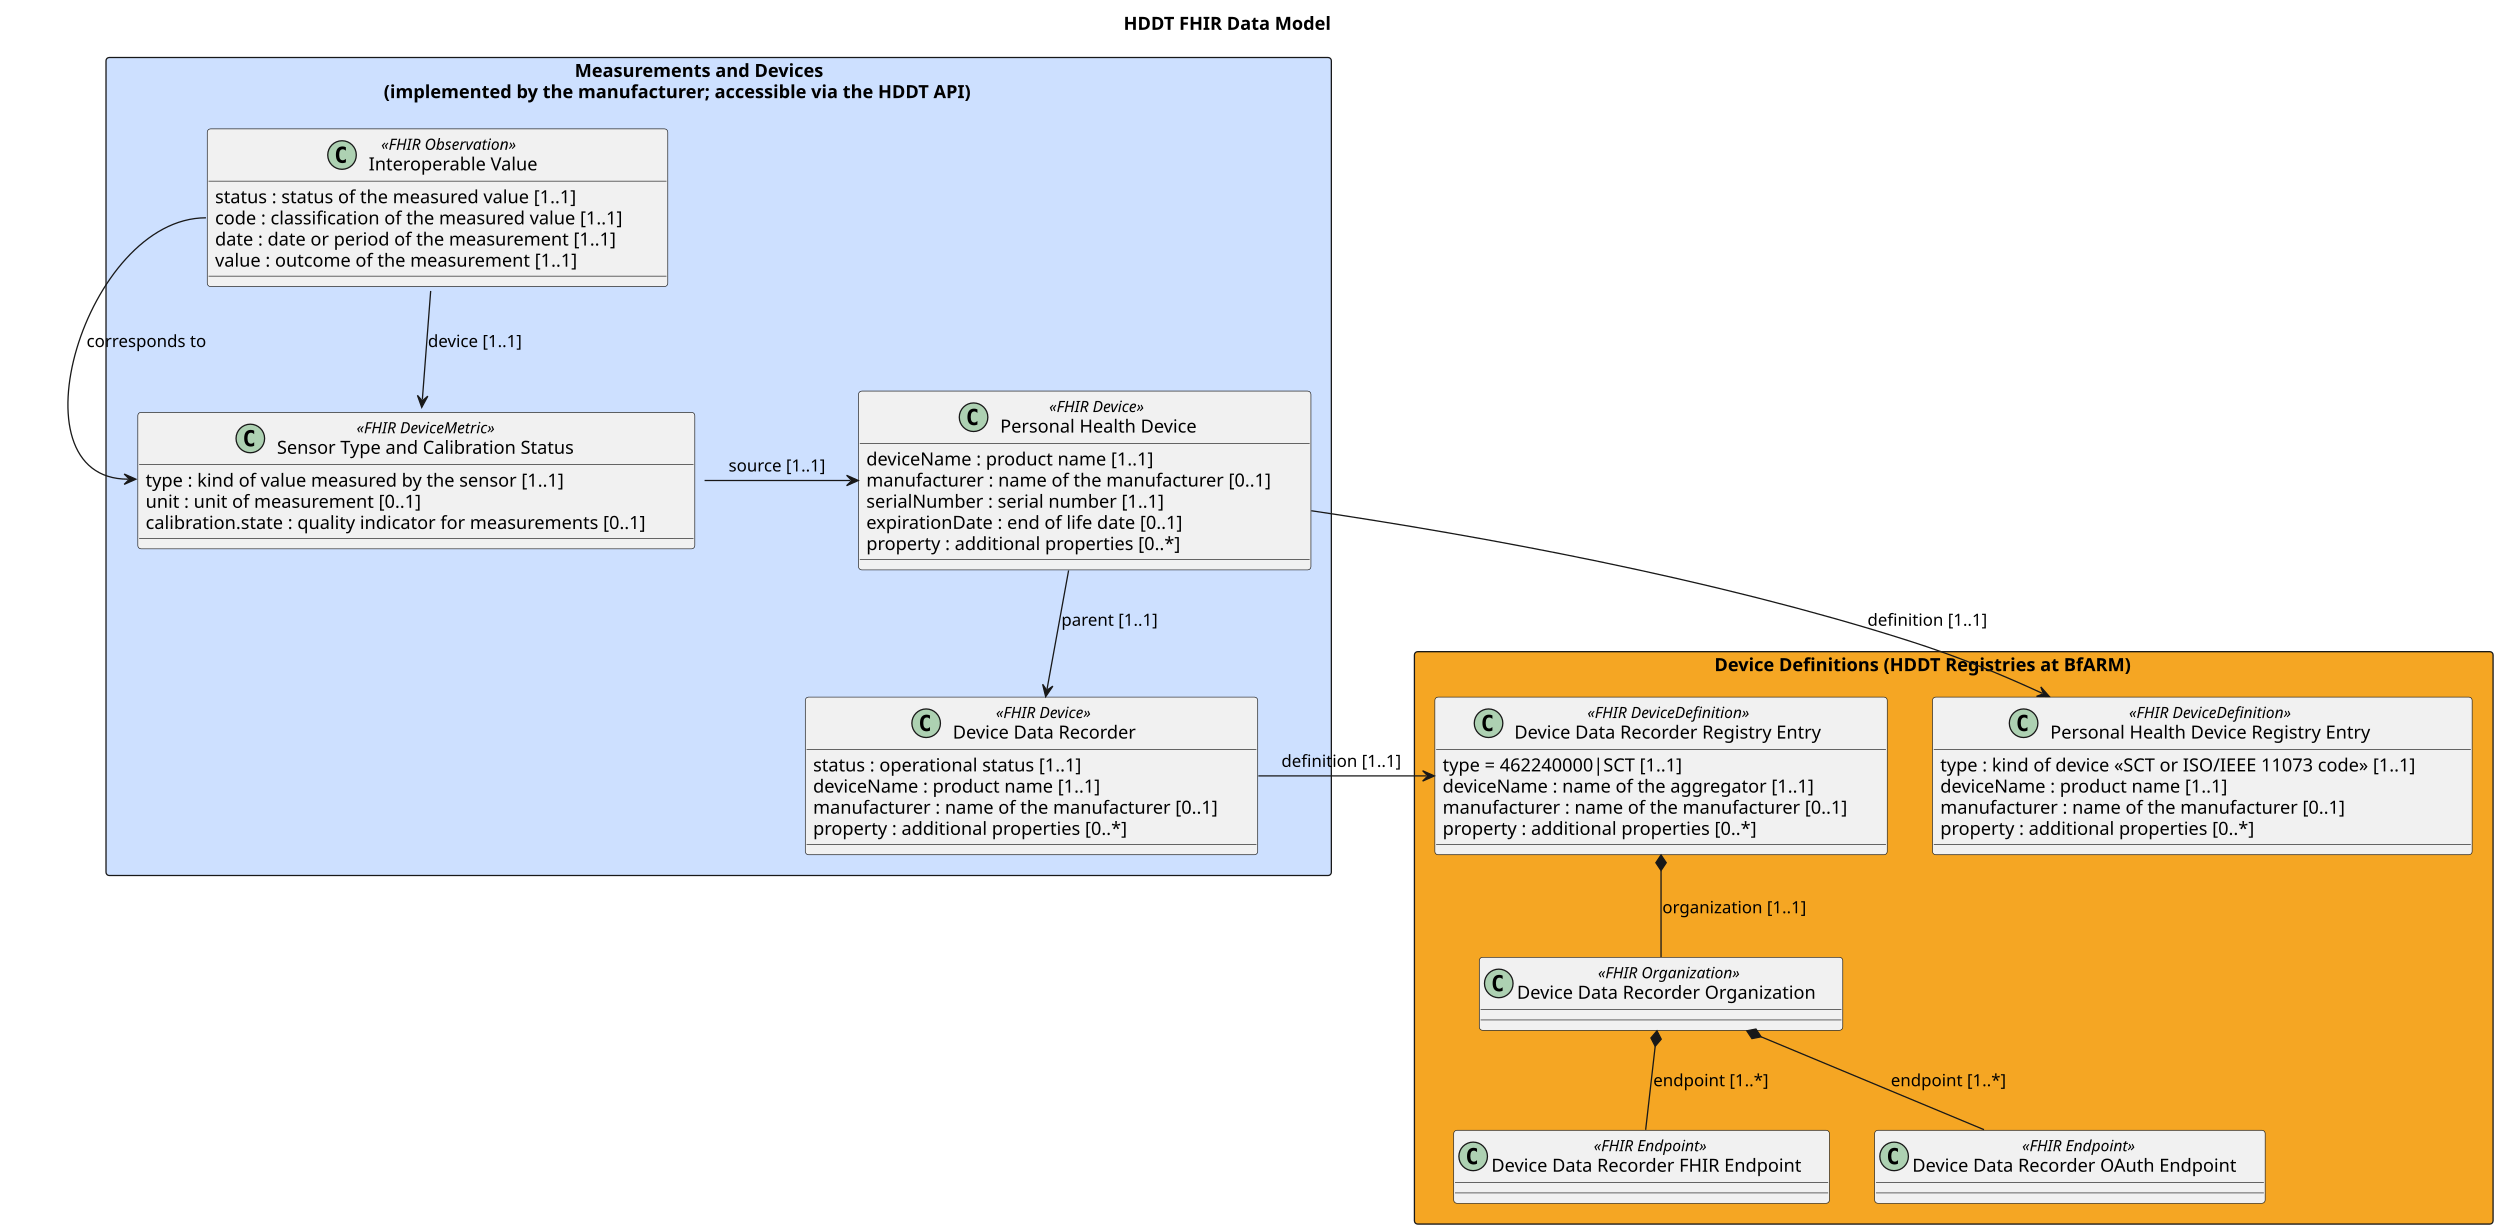
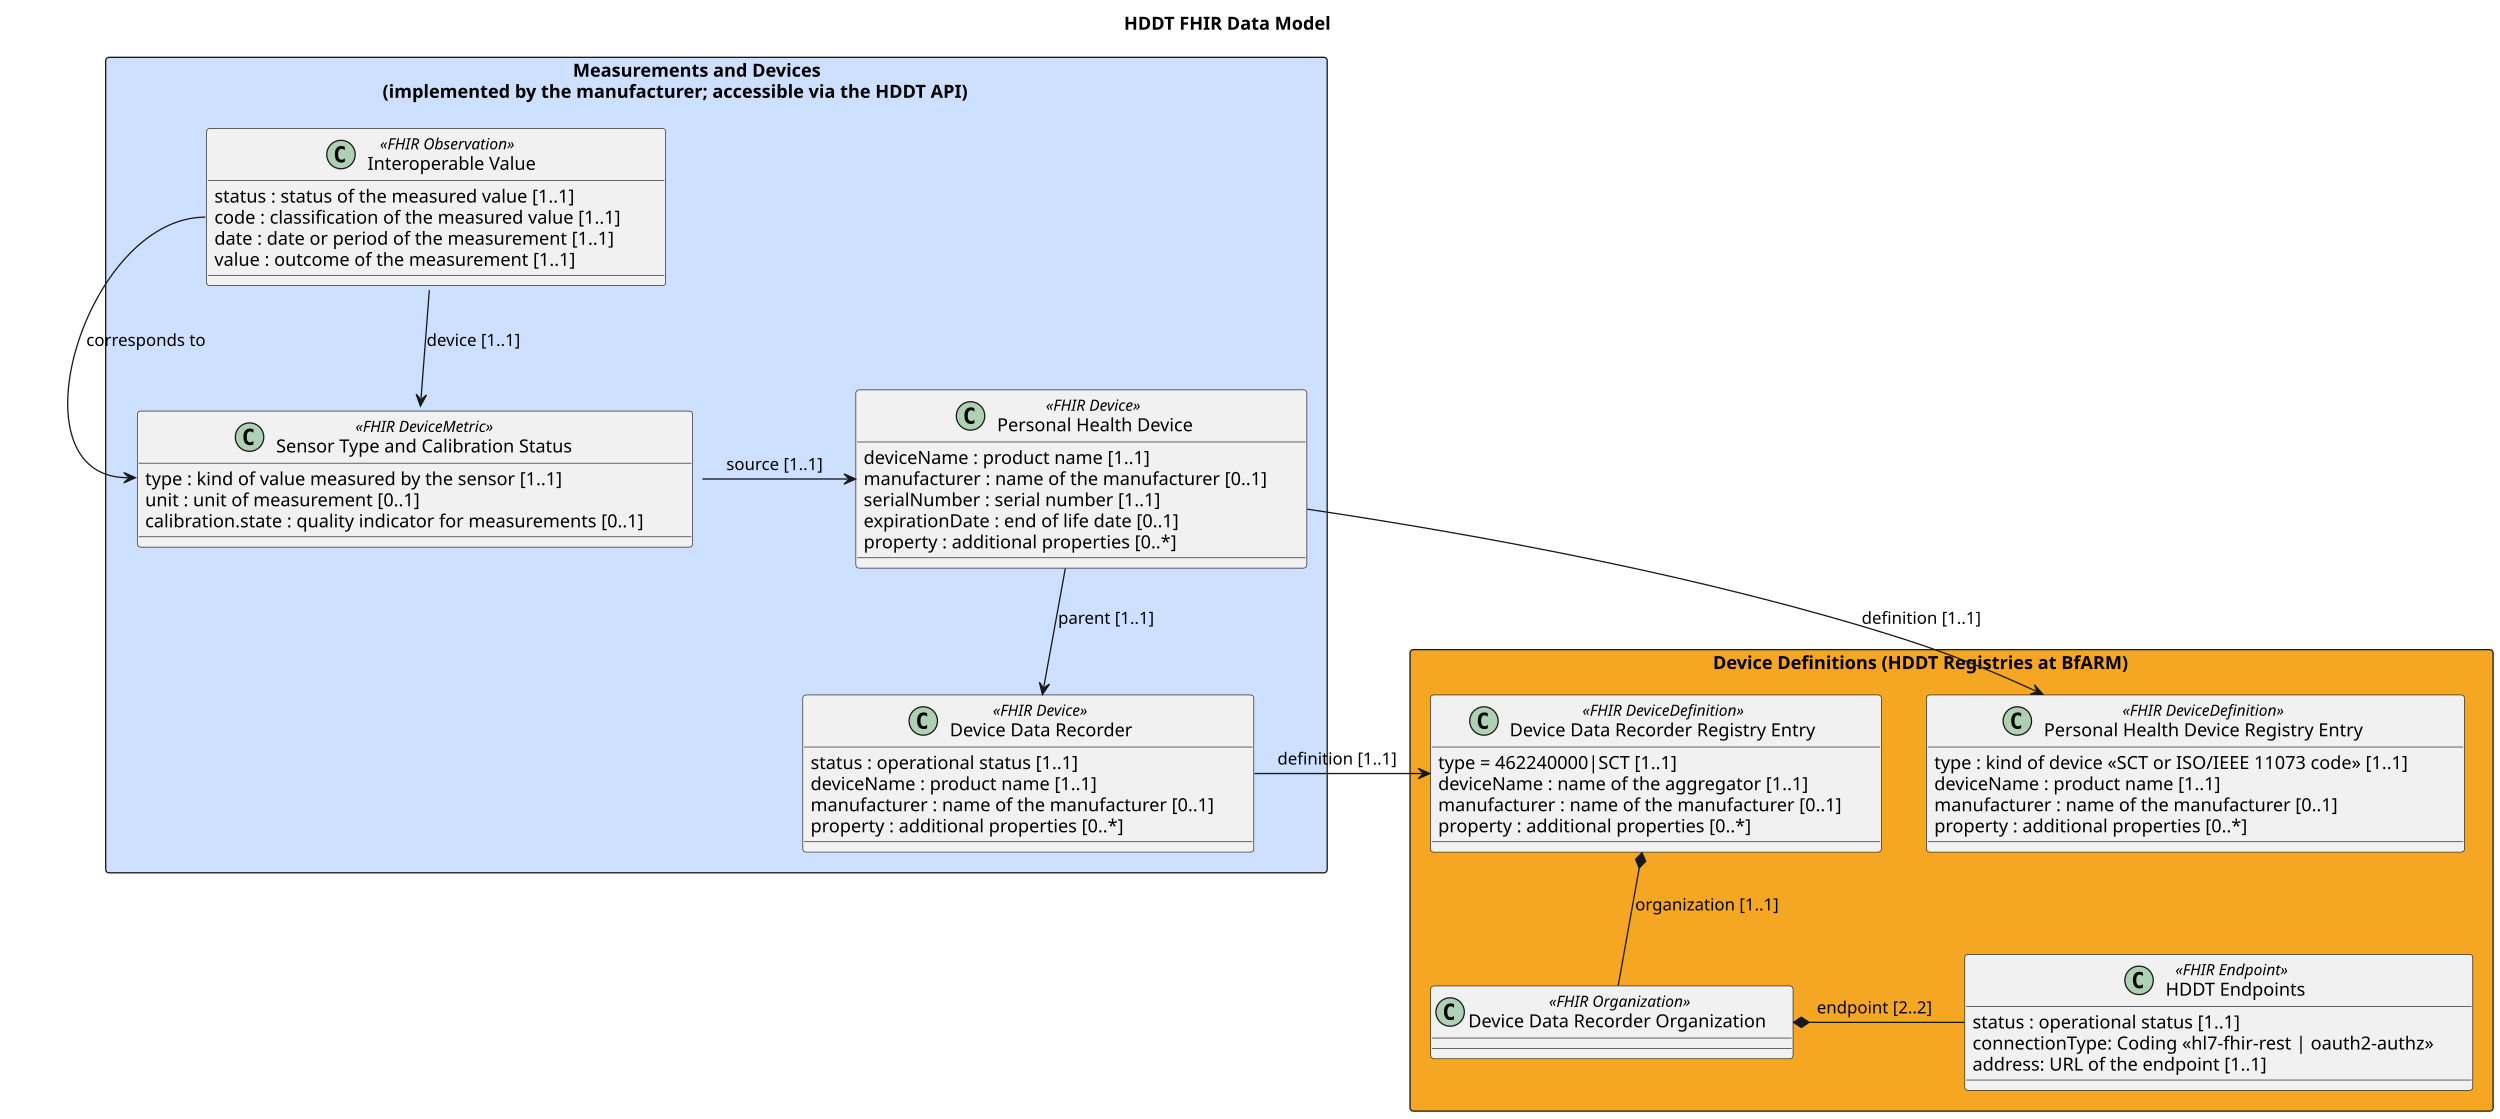
- <svg xmlns="http://www.w3.org/2000/svg" contentStyleType="text/css" data-diagram-type="CLASS" height="949px" preserveAspectRatio="none" style="width:1926px;height:949px;background:#FFFFFF;" version="1.1" viewBox="0 0 1926 949" width="1926px" zoomAndPan="magnify">
+ <svg xmlns="http://www.w3.org/2000/svg" contentStyleType="text/css" data-diagram-type="CLASS" height="864px" preserveAspectRatio="none" style="width:1932px;height:864px;background:#FFFFFF;" version="1.1" viewBox="0 0 1932 864" width="1932px" zoomAndPan="magnify">
  <defs />
  <g>
    <g class="title" data-source-line="5">
-       <text fill="#000000" font-family="sans-serif" font-size="14" font-weight="bold" lengthAdjust="spacing" textLength="181.474" x="865.598" y="22.995">HDDT FHIR Data Model</text>
+       <text fill="#000000" font-family="sans-serif" font-size="14" font-weight="bold" lengthAdjust="spacing" textLength="181.474" x="868.598" y="22.995">HDDT FHIR Data Model</text>
    </g>
    <g class="cluster" data-entity="HDDT_Measurements_and_Devices" data-source-line="8" data-uid="ent0002" id="cluster_HDDT_Measurements_and_Devices">
      <rect fill="#CDE0FF" height="630.2" rx="2.5" ry="2.5" style="stroke:#181818;stroke-width:1;" width="944" x="81.67" y="44.297" />
      <text fill="#000000" font-family="sans-serif" font-size="14" font-weight="bold" lengthAdjust="spacing" textLength="217" x="442.733" y="59.292">Measurements and Devices</text>
      <text fill="#000000" font-family="sans-serif" font-size="14" font-weight="bold" lengthAdjust="spacing" textLength="516.079" x="295.63" y="75.589">(implemented by the manufacturer; accessible via the HDDT API)</text>
    </g>
    <g class="cluster" data-entity="HDDT_Registries" data-source-line="45" data-uid="ent0011" id="cluster_HDDT_Registries">
-       <rect fill="#F5A623" height="440.98" rx="2.5" ry="2.5" style="stroke:#181818;stroke-width:1;" width="831" x="1089.67" y="502.047" />
-       <text fill="#000000" font-family="sans-serif" font-size="14" font-weight="bold" lengthAdjust="spacing" textLength="368.792" x="1320.774" y="517.042">Device Definitions (HDDT Registries at BfARM)</text>
+       <rect fill="#F5A623" height="356.61" rx="2.5" ry="2.5" style="stroke:#181818;stroke-width:1;" width="837" x="1089.67" y="502.047" />
+       <text fill="#000000" font-family="sans-serif" font-size="14" font-weight="bold" lengthAdjust="spacing" textLength="368.792" x="1323.774" y="517.042">Device Definitions (HDDT Registries at BfARM)</text>
    </g>
    <g class="entity" data-entity="IV" data-source-line="10" data-uid="ent0003" id="entity_IV">
      <rect fill="#F1F1F1" height="121.453" rx="2.5" ry="2.5" style="stroke:#181818;stroke-width:0.5;" width="354.788" x="159.67" y="99.297" />
      <ellipse cx="263.498" cy="119.43" fill="#ADD1B2" rx="11" ry="11" style="stroke:#181818;stroke-width:1;" />
      <path d="M266.466,125.07 Q265.888,125.367 265.248,125.508 Q264.607,125.664 263.904,125.664 Q261.404,125.664 260.076,124.023 Q258.763,122.367 258.763,119.242 Q258.763,116.117 260.076,114.461 Q261.404,112.805 263.904,112.805 Q264.607,112.805 265.248,112.961 Q265.904,113.117 266.466,113.414 L266.466,116.133 Q265.841,115.555 265.248,115.289 Q264.654,115.008 264.029,115.008 Q262.685,115.008 261.998,116.086 Q261.31,117.148 261.31,119.242 Q261.31,121.336 261.998,122.414 Q262.685,123.477 264.029,123.477 Q264.654,123.477 265.248,123.211 Q265.841,122.93 266.466,122.352 L266.466,125.07 Z " fill="#000000" />
      <text fill="#000000" font-family="sans-serif" font-size="12" font-style="italic" lengthAdjust="spacing" textLength="119.373" x="293.627" y="115.436">«FHIR Observation»</text>
      <text fill="#000000" font-family="sans-serif" font-size="14" lengthAdjust="spacing" textLength="138.633" x="283.998" y="131.261">Interoperable Value</text>
      <line style="stroke:#181818;stroke-width:0.5;" x1="160.67" x2="513.458" y1="139.562" y2="139.562" />
      <text fill="#000000" font-family="sans-serif" font-size="14" lengthAdjust="spacing" textLength="304.507" x="165.67" y="156.558">status : status of the measured value [1..1]</text>
      <text fill="#000000" font-family="sans-serif" font-size="14" lengthAdjust="spacing" textLength="342.788" x="165.67" y="172.855">code : classification of the measured value [1..1]</text>
      <text fill="#000000" font-family="sans-serif" font-size="14" lengthAdjust="spacing" textLength="334.462" x="165.67" y="189.151">date : date or period of the measurement [1..1]</text>
      <text fill="#000000" font-family="sans-serif" font-size="14" lengthAdjust="spacing" textLength="303.188" x="165.67" y="205.448">value : outcome of the measurement [1..1]</text>
      <line style="stroke:#181818;stroke-width:0.5;" x1="160.67" x2="513.458" y1="212.75" y2="212.75" />
    </g>
    <g class="entity" data-entity="Metric" data-source-line="17" data-uid="ent0004" id="entity_Metric">
-       <rect fill="#F1F1F1" height="105.156" rx="2.5" ry="2.5" style="stroke:#181818;stroke-width:0.5;" width="429.108" x="106.17" y="317.667" />
-       <ellipse cx="192.85" cy="337.8" fill="#ADD1B2" rx="11" ry="11" style="stroke:#181818;stroke-width:1;" />
-       <path d="M195.818,343.44 Q195.24,343.737 194.6,343.878 Q193.959,344.034 193.256,344.034 Q190.756,344.034 189.428,342.393 Q188.115,340.737 188.115,337.612 Q188.115,334.487 189.428,332.831 Q190.756,331.175 193.256,331.175 Q193.959,331.175 194.6,331.331 Q195.256,331.487 195.818,331.784 L195.818,334.503 Q195.193,333.925 194.6,333.659 Q194.006,333.378 193.381,333.378 Q192.037,333.378 191.35,334.456 Q190.662,335.518 190.662,337.612 Q190.662,339.706 191.35,340.784 Q192.037,341.847 193.381,341.847 Q194.006,341.847 194.6,341.581 Q195.193,341.3 195.818,340.722 L195.818,343.44 Z " fill="#000000" />
-       <text fill="#000000" font-family="sans-serif" font-size="12" font-style="italic" lengthAdjust="spacing" textLength="124.647" x="274.651" y="333.805">«FHIR DeviceMetric»</text>
-       <text fill="#000000" font-family="sans-serif" font-size="14" lengthAdjust="spacing" textLength="247.249" x="213.35" y="349.631">Sensor Type and Calibration Status</text>
-       <line style="stroke:#181818;stroke-width:0.5;" x1="107.17" x2="534.278" y1="357.933" y2="357.933" />
-       <text fill="#000000" font-family="sans-serif" font-size="14" lengthAdjust="spacing" textLength="351.969" x="112.17" y="374.928">type : kind of value measured by the sensor [1..1]</text>
-       <text fill="#000000" font-family="sans-serif" font-size="14" lengthAdjust="spacing" textLength="230.33" x="112.17" y="391.224">unit : unit of measurement [0..1]</text>
-       <text fill="#000000" font-family="sans-serif" font-size="14" lengthAdjust="spacing" textLength="417.108" x="112.17" y="407.521">calibration.state : quality indicator for measurements [0..1]</text>
-       <line style="stroke:#181818;stroke-width:0.5;" x1="107.17" x2="534.278" y1="414.823" y2="414.823" />
+       <rect fill="#F1F1F1" height="105.156" rx="2.5" ry="2.5" style="stroke:#181818;stroke-width:0.5;" width="429.108" x="106.17" y="317.677" />
+       <ellipse cx="192.85" cy="337.81" fill="#ADD1B2" rx="11" ry="11" style="stroke:#181818;stroke-width:1;" />
+       <path d="M195.818,343.45 Q195.24,343.747 194.6,343.888 Q193.959,344.044 193.256,344.044 Q190.756,344.044 189.428,342.403 Q188.115,340.747 188.115,337.622 Q188.115,334.497 189.428,332.841 Q190.756,331.185 193.256,331.185 Q193.959,331.185 194.6,331.341 Q195.256,331.497 195.818,331.794 L195.818,334.513 Q195.193,333.935 194.6,333.669 Q194.006,333.388 193.381,333.388 Q192.037,333.388 191.35,334.466 Q190.662,335.528 190.662,337.622 Q190.662,339.716 191.35,340.794 Q192.037,341.857 193.381,341.857 Q194.006,341.857 194.6,341.591 Q195.193,341.31 195.818,340.732 L195.818,343.45 Z " fill="#000000" />
+       <text fill="#000000" font-family="sans-serif" font-size="12" font-style="italic" lengthAdjust="spacing" textLength="124.647" x="274.651" y="333.815">«FHIR DeviceMetric»</text>
+       <text fill="#000000" font-family="sans-serif" font-size="14" lengthAdjust="spacing" textLength="247.249" x="213.35" y="349.641">Sensor Type and Calibration Status</text>
+       <line style="stroke:#181818;stroke-width:0.5;" x1="107.17" x2="534.278" y1="357.942" y2="357.942" />
+       <text fill="#000000" font-family="sans-serif" font-size="14" lengthAdjust="spacing" textLength="351.969" x="112.17" y="374.938">type : kind of value measured by the sensor [1..1]</text>
+       <text fill="#000000" font-family="sans-serif" font-size="14" lengthAdjust="spacing" textLength="230.33" x="112.17" y="391.235">unit : unit of measurement [0..1]</text>
+       <text fill="#000000" font-family="sans-serif" font-size="14" lengthAdjust="spacing" textLength="417.108" x="112.17" y="407.531">calibration.state : quality indicator for measurements [0..1]</text>
+       <line style="stroke:#181818;stroke-width:0.5;" x1="107.17" x2="534.278" y1="414.833" y2="414.833" />
    </g>
    <g class="entity" data-entity="PHD" data-source-line="25" data-uid="ent0006" id="entity_PHD">
      <rect fill="#F1F1F1" height="137.75" rx="2.5" ry="2.5" style="stroke:#181818;stroke-width:0.5;" width="348.54" x="661.4" y="301.297" />
      <ellipse cx="750.038" cy="321.43" fill="#ADD1B2" rx="11" ry="11" style="stroke:#181818;stroke-width:1;" />
      <path d="M753.007,327.07 Q752.429,327.367 751.788,327.508 Q751.148,327.664 750.444,327.664 Q747.944,327.664 746.616,326.023 Q745.304,324.367 745.304,321.242 Q745.304,318.117 746.616,316.461 Q747.944,314.805 750.444,314.805 Q751.148,314.805 751.788,314.961 Q752.444,315.117 753.007,315.414 L753.007,318.133 Q752.382,317.555 751.788,317.289 Q751.194,317.008 750.569,317.008 Q749.226,317.008 748.538,318.086 Q747.851,319.148 747.851,321.242 Q747.851,323.336 748.538,324.414 Q749.226,325.477 750.569,325.477 Q751.194,325.477 751.788,325.211 Q752.382,324.93 753.007,324.352 L753.007,327.07 Z " fill="#000000" />
      <text fill="#000000" font-family="sans-serif" font-size="12" font-style="italic" lengthAdjust="spacing" textLength="87.34" x="808.25" y="317.435">«FHIR Device»</text>
      <text fill="#000000" font-family="sans-serif" font-size="14" lengthAdjust="spacing" textLength="162.764" x="770.538" y="333.261">Personal Health Device</text>
      <line style="stroke:#181818;stroke-width:0.5;" x1="662.4" x2="1008.94" y1="341.562" y2="341.562" />
      <text fill="#000000" font-family="sans-serif" font-size="14" lengthAdjust="spacing" textLength="241.302" x="667.4" y="358.558">deviceName : product name [1..1]</text>
      <text fill="#000000" font-family="sans-serif" font-size="14" lengthAdjust="spacing" textLength="336.54" x="667.4" y="374.854">manufacturer : name of the manufacturer [0..1]</text>
      <text fill="#000000" font-family="sans-serif" font-size="14" lengthAdjust="spacing" textLength="247.078" x="667.4" y="391.151">serialNumber : serial number [1..1]</text>
      <text fill="#000000" font-family="sans-serif" font-size="14" lengthAdjust="spacing" textLength="266.103" x="667.4" y="407.448">expirationDate : end of life date [0..1]</text>
      <text fill="#000000" font-family="sans-serif" font-size="14" lengthAdjust="spacing" textLength="259.766" x="667.4" y="423.745">property : additional properties [0..*]</text>
      <line style="stroke:#181818;stroke-width:0.5;" x1="662.4" x2="1008.94" y1="431.047" y2="431.047" />
    </g>
    <g class="entity" data-entity="DM" data-source-line="33" data-uid="ent0007" id="entity_DM">
      <rect fill="#F1F1F1" height="121.453" rx="2.5" ry="2.5" style="stroke:#181818;stroke-width:0.5;" width="348.54" x="620.4" y="537.047" />
      <ellipse cx="713.509" cy="557.18" fill="#ADD1B2" rx="11" ry="11" style="stroke:#181818;stroke-width:1;" />
      <path d="M716.478,562.82 Q715.899,563.117 715.259,563.258 Q714.618,563.414 713.915,563.414 Q711.415,563.414 710.087,561.773 Q708.774,560.117 708.774,556.992 Q708.774,553.867 710.087,552.211 Q711.415,550.555 713.915,550.555 Q714.618,550.555 715.259,550.711 Q715.915,550.867 716.478,551.164 L716.478,553.883 Q715.853,553.305 715.259,553.039 Q714.665,552.758 714.04,552.758 Q712.696,552.758 712.009,553.836 Q711.321,554.898 711.321,556.992 Q711.321,559.086 712.009,560.164 Q712.696,561.227 714.04,561.227 Q714.665,561.227 715.259,560.961 Q715.853,560.68 716.478,560.102 L716.478,562.82 Z " fill="#000000" />
      <text fill="#000000" font-family="sans-serif" font-size="12" font-style="italic" lengthAdjust="spacing" textLength="87.34" x="767.25" y="553.186">«FHIR Device»</text>
      <text fill="#000000" font-family="sans-serif" font-size="14" lengthAdjust="spacing" textLength="153.822" x="734.009" y="569.011">Device Data Recorder</text>
      <line style="stroke:#181818;stroke-width:0.5;" x1="621.4" x2="967.94" y1="577.312" y2="577.312" />
      <text fill="#000000" font-family="sans-serif" font-size="14" lengthAdjust="spacing" textLength="225.88" x="626.4" y="594.308">status : operational status [1..1]</text>
      <text fill="#000000" font-family="sans-serif" font-size="14" lengthAdjust="spacing" textLength="241.302" x="626.4" y="610.605">deviceName : product name [1..1]</text>
      <text fill="#000000" font-family="sans-serif" font-size="14" lengthAdjust="spacing" textLength="336.54" x="626.4" y="626.901">manufacturer : name of the manufacturer [0..1]</text>
      <text fill="#000000" font-family="sans-serif" font-size="14" lengthAdjust="spacing" textLength="259.766" x="626.4" y="643.198">property : additional properties [0..*]</text>
      <line style="stroke:#181818;stroke-width:0.5;" x1="621.4" x2="967.94" y1="650.5" y2="650.5" />
    </g>
    <g class="entity" data-entity="PHD_Def" data-source-line="47" data-uid="ent0012" id="entity_PHD_Def">
      <rect fill="#F1F1F1" height="121.453" rx="2.5" ry="2.5" style="stroke:#181818;stroke-width:0.5;" width="415.751" x="1488.79" y="537.047" />
      <ellipse cx="1558.988" cy="557.18" fill="#ADD1B2" rx="11" ry="11" style="stroke:#181818;stroke-width:1;" />
      <path d="M1561.957,562.82 Q1561.379,563.117 1560.738,563.258 Q1560.098,563.414 1559.395,563.414 Q1556.895,563.414 1555.566,561.773 Q1554.254,560.117 1554.254,556.992 Q1554.254,553.867 1555.566,552.211 Q1556.895,550.555 1559.395,550.555 Q1560.098,550.555 1560.738,550.711 Q1561.395,550.867 1561.957,551.164 L1561.957,553.883 Q1561.332,553.305 1560.738,553.039 Q1560.145,552.758 1559.52,552.758 Q1558.176,552.758 1557.488,553.836 Q1556.801,554.898 1556.801,556.992 Q1556.801,559.086 1557.488,560.164 Q1558.176,561.227 1559.52,561.227 Q1560.145,561.227 1560.738,560.961 Q1561.332,560.68 1561.957,560.102 L1561.957,562.82 Z " fill="#000000" />
      <text fill="#000000" font-family="sans-serif" font-size="12" font-style="italic" lengthAdjust="spacing" textLength="145.447" x="1640.192" y="553.186">«FHIR DeviceDefinition»</text>
      <text fill="#000000" font-family="sans-serif" font-size="14" lengthAdjust="spacing" textLength="266.854" x="1579.488" y="569.011">Personal Health Device Registry Entry</text>
      <line style="stroke:#181818;stroke-width:0.5;" x1="1489.79" x2="1903.541" y1="577.312" y2="577.312" />
      <text fill="#000000" font-family="sans-serif" font-size="14" lengthAdjust="spacing" textLength="403.751" x="1494.79" y="594.308">type : kind of device «SCT or ISO/IEEE 11073 code» [1..1]</text>
      <text fill="#000000" font-family="sans-serif" font-size="14" lengthAdjust="spacing" textLength="241.302" x="1494.79" y="610.605">deviceName : product name [1..1]</text>
      <text fill="#000000" font-family="sans-serif" font-size="14" lengthAdjust="spacing" textLength="336.54" x="1494.79" y="626.901">manufacturer : name of the manufacturer [0..1]</text>
      <text fill="#000000" font-family="sans-serif" font-size="14" lengthAdjust="spacing" textLength="259.766" x="1494.79" y="643.198">property : additional properties [0..*]</text>
      <line style="stroke:#181818;stroke-width:0.5;" x1="1489.79" x2="1903.541" y1="650.5" y2="650.5" />
    </g>
    <g class="entity" data-entity="DM_Def" data-source-line="54" data-uid="ent0013" id="entity_DM_Def">
      <rect fill="#F1F1F1" height="121.453" rx="2.5" ry="2.5" style="stroke:#181818;stroke-width:0.5;" width="348.54" x="1105.4" y="537.047" />
      <ellipse cx="1146.782" cy="557.18" fill="#ADD1B2" rx="11" ry="11" style="stroke:#181818;stroke-width:1;" />
      <path d="M1149.751,562.82 Q1149.173,563.117 1148.532,563.258 Q1147.891,563.414 1147.188,563.414 Q1144.688,563.414 1143.36,561.773 Q1142.048,560.117 1142.048,556.992 Q1142.048,553.867 1143.36,552.211 Q1144.688,550.555 1147.188,550.555 Q1147.891,550.555 1148.532,550.711 Q1149.188,550.867 1149.751,551.164 L1149.751,553.883 Q1149.126,553.305 1148.532,553.039 Q1147.938,552.758 1147.313,552.758 Q1145.97,552.758 1145.282,553.836 Q1144.595,554.898 1144.595,556.992 Q1144.595,559.086 1145.282,560.164 Q1145.97,561.227 1147.313,561.227 Q1147.938,561.227 1148.532,560.961 Q1149.126,560.68 1149.751,560.102 L1149.751,562.82 Z " fill="#000000" />
      <text fill="#000000" font-family="sans-serif" font-size="12" font-style="italic" lengthAdjust="spacing" textLength="145.447" x="1222.878" y="553.186">«FHIR DeviceDefinition»</text>
      <text fill="#000000" font-family="sans-serif" font-size="14" lengthAdjust="spacing" textLength="257.913" x="1166.645" y="569.011">Device Data Recorder Registry Entry</text>
      <line style="stroke:#181818;stroke-width:0.5;" x1="1106.4" x2="1452.94" y1="577.312" y2="577.312" />
      <text fill="#000000" font-family="sans-serif" font-size="14" lengthAdjust="spacing" textLength="206.09" x="1111.4" y="594.308">type = 462240000|SCT [1..1]</text>
      <text fill="#000000" font-family="sans-serif" font-size="14" lengthAdjust="spacing" textLength="310.516" x="1111.4" y="610.605">deviceName : name of the aggregator [1..1]</text>
      <text fill="#000000" font-family="sans-serif" font-size="14" lengthAdjust="spacing" textLength="336.54" x="1111.4" y="626.901">manufacturer : name of the manufacturer [0..1]</text>
      <text fill="#000000" font-family="sans-serif" font-size="14" lengthAdjust="spacing" textLength="259.766" x="1111.4" y="643.198">property : additional properties [0..*]</text>
      <line style="stroke:#181818;stroke-width:0.5;" x1="1106.4" x2="1452.94" y1="650.5" y2="650.5" />
    </g>
    <g class="entity" data-entity="DM_Org" data-source-line="61" data-uid="ent0014" id="entity_DM_Org">
-       <rect fill="#F1F1F1" height="56.266" rx="2.5" ry="2.5" style="stroke:#181818;stroke-width:0.5;" width="280.022" x="1139.65" y="737.497" />
-       <ellipse cx="1154.65" cy="757.63" fill="#ADD1B2" rx="11" ry="11" style="stroke:#181818;stroke-width:1;" />
-       <path d="M1157.619,763.27 Q1157.041,763.567 1156.4,763.708 Q1155.759,763.864 1155.056,763.864 Q1152.556,763.864 1151.228,762.223 Q1149.916,760.567 1149.916,757.442 Q1149.916,754.317 1151.228,752.661 Q1152.556,751.005 1155.056,751.005 Q1155.759,751.005 1156.4,751.161 Q1157.056,751.317 1157.619,751.614 L1157.619,754.333 Q1156.994,753.755 1156.4,753.489 Q1155.806,753.208 1155.181,753.208 Q1153.838,753.208 1153.15,754.286 Q1152.463,755.348 1152.463,757.442 Q1152.463,759.536 1153.15,760.614 Q1153.838,761.677 1155.181,761.677 Q1155.806,761.677 1156.4,761.411 Q1156.994,761.13 1157.619,760.552 L1157.619,763.27 Z " fill="#000000" />
-       <text fill="#000000" font-family="sans-serif" font-size="12" font-style="italic" lengthAdjust="spacing" textLength="123.228" x="1231.046" y="753.635">«FHIR Organization»</text>
-       <text fill="#000000" font-family="sans-serif" font-size="14" lengthAdjust="spacing" textLength="248.022" x="1168.65" y="769.461">Device Data Recorder Organization</text>
-       <line style="stroke:#181818;stroke-width:0.5;" x1="1140.65" x2="1418.671" y1="777.763" y2="777.763" />
-       <line style="stroke:#181818;stroke-width:0.5;" x1="1140.65" x2="1418.671" y1="785.763" y2="785.763" />
+       <rect fill="#F1F1F1" height="56.266" rx="2.5" ry="2.5" style="stroke:#181818;stroke-width:0.5;" width="280.022" x="1105.65" y="761.947" />
+       <ellipse cx="1120.65" cy="782.08" fill="#ADD1B2" rx="11" ry="11" style="stroke:#181818;stroke-width:1;" />
+       <path d="M1123.619,787.72 Q1123.041,788.017 1122.4,788.158 Q1121.759,788.314 1121.056,788.314 Q1118.556,788.314 1117.228,786.673 Q1115.916,785.017 1115.916,781.892 Q1115.916,778.767 1117.228,777.111 Q1118.556,775.455 1121.056,775.455 Q1121.759,775.455 1122.4,775.611 Q1123.056,775.767 1123.619,776.064 L1123.619,778.783 Q1122.994,778.205 1122.4,777.939 Q1121.806,777.658 1121.181,777.658 Q1119.838,777.658 1119.15,778.736 Q1118.463,779.798 1118.463,781.892 Q1118.463,783.986 1119.15,785.064 Q1119.838,786.127 1121.181,786.127 Q1121.806,786.127 1122.4,785.861 Q1122.994,785.58 1123.619,785.002 L1123.619,787.72 Z " fill="#000000" />
+       <text fill="#000000" font-family="sans-serif" font-size="12" font-style="italic" lengthAdjust="spacing" textLength="123.228" x="1197.046" y="778.086">«FHIR Organization»</text>
+       <text fill="#000000" font-family="sans-serif" font-size="14" lengthAdjust="spacing" textLength="248.022" x="1134.65" y="793.911">Device Data Recorder Organization</text>
+       <line style="stroke:#181818;stroke-width:0.5;" x1="1106.65" x2="1384.671" y1="802.212" y2="802.212" />
+       <line style="stroke:#181818;stroke-width:0.5;" x1="1106.65" x2="1384.671" y1="810.212" y2="810.212" />
    </g>
-     <g class="entity" data-entity="EP_FHIR" data-source-line="63" data-uid="ent0015" id="entity_EP_FHIR">
-       <rect fill="#F1F1F1" height="56.266" rx="2.5" ry="2.5" style="stroke:#181818;stroke-width:0.5;" width="289.469" x="1119.93" y="870.757" />
-       <ellipse cx="1134.93" cy="890.89" fill="#ADD1B2" rx="11" ry="11" style="stroke:#181818;stroke-width:1;" />
-       <path d="M1137.899,896.53 Q1137.321,896.827 1136.68,896.968 Q1136.039,897.124 1135.336,897.124 Q1132.836,897.124 1131.508,895.483 Q1130.196,893.827 1130.196,890.702 Q1130.196,887.577 1131.508,885.921 Q1132.836,884.265 1135.336,884.265 Q1136.039,884.265 1136.68,884.421 Q1137.336,884.577 1137.899,884.874 L1137.899,887.593 Q1137.274,887.015 1136.68,886.749 Q1136.086,886.468 1135.461,886.468 Q1134.118,886.468 1133.43,887.546 Q1132.743,888.608 1132.743,890.702 Q1132.743,892.796 1133.43,893.874 Q1134.118,894.937 1135.461,894.937 Q1136.086,894.937 1136.68,894.671 Q1137.274,894.39 1137.899,893.812 L1137.899,896.53 Z " fill="#000000" />
-       <text fill="#000000" font-family="sans-serif" font-size="12" font-style="italic" lengthAdjust="spacing" textLength="99.709" x="1227.81" y="886.895">«FHIR Endpoint»</text>
-       <text fill="#000000" font-family="sans-serif" font-size="14" lengthAdjust="spacing" textLength="257.469" x="1148.93" y="902.721">Device Data Recorder FHIR Endpoint</text>
-       <line style="stroke:#181818;stroke-width:0.5;" x1="1120.93" x2="1408.399" y1="911.023" y2="911.023" />
-       <line style="stroke:#181818;stroke-width:0.5;" x1="1120.93" x2="1408.399" y1="919.023" y2="919.023" />
-     </g>
-     <g class="entity" data-entity="EP_OAuth" data-source-line="65" data-uid="ent0016" id="entity_EP_OAuth">
-       <rect fill="#F1F1F1" height="56.266" rx="2.5" ry="2.5" style="stroke:#181818;stroke-width:0.5;" width="300.864" x="1444.23" y="870.757" />
-       <ellipse cx="1459.23" cy="890.89" fill="#ADD1B2" rx="11" ry="11" style="stroke:#181818;stroke-width:1;" />
-       <path d="M1462.199,896.53 Q1461.621,896.827 1460.98,896.968 Q1460.339,897.124 1459.636,897.124 Q1457.136,897.124 1455.808,895.483 Q1454.496,893.827 1454.496,890.702 Q1454.496,887.577 1455.808,885.921 Q1457.136,884.265 1459.636,884.265 Q1460.339,884.265 1460.98,884.421 Q1461.636,884.577 1462.199,884.874 L1462.199,887.593 Q1461.574,887.015 1460.98,886.749 Q1460.386,886.468 1459.761,886.468 Q1458.418,886.468 1457.73,887.546 Q1457.043,888.608 1457.043,890.702 Q1457.043,892.796 1457.73,893.874 Q1458.418,894.937 1459.761,894.937 Q1460.386,894.937 1460.98,894.671 Q1461.574,894.39 1462.199,893.812 L1462.199,896.53 Z " fill="#000000" />
-       <text fill="#000000" font-family="sans-serif" font-size="12" font-style="italic" lengthAdjust="spacing" textLength="99.709" x="1557.808" y="886.895">«FHIR Endpoint»</text>
-       <text fill="#000000" font-family="sans-serif" font-size="14" lengthAdjust="spacing" textLength="268.864" x="1473.23" y="902.721">Device Data Recorder OAuth Endpoint</text>
-       <line style="stroke:#181818;stroke-width:0.5;" x1="1445.23" x2="1744.094" y1="911.023" y2="911.023" />
-       <line style="stroke:#181818;stroke-width:0.5;" x1="1445.23" x2="1744.094" y1="919.023" y2="919.023" />
+     <g class="entity" data-entity="EP" data-source-line="63" data-uid="ent0015" id="entity_EP">
+       <rect fill="#F1F1F1" height="105.156" rx="2.5" ry="2.5" style="stroke:#181818;stroke-width:0.5;" width="392.591" x="1518.37" y="737.497" />
+       <ellipse cx="1653.069" cy="757.63" fill="#ADD1B2" rx="11" ry="11" style="stroke:#181818;stroke-width:1;" />
+       <path d="M1656.037,763.27 Q1655.459,763.567 1654.819,763.708 Q1654.178,763.864 1653.475,763.864 Q1650.975,763.864 1649.647,762.223 Q1648.334,760.567 1648.334,757.442 Q1648.334,754.317 1649.647,752.661 Q1650.975,751.005 1653.475,751.005 Q1654.178,751.005 1654.819,751.161 Q1655.475,751.317 1656.037,751.614 L1656.037,754.333 Q1655.412,753.755 1654.819,753.489 Q1654.225,753.208 1653.6,753.208 Q1652.256,753.208 1651.569,754.286 Q1650.881,755.348 1650.881,757.442 Q1650.881,759.536 1651.569,760.614 Q1652.256,761.677 1653.6,761.677 Q1654.225,761.677 1654.819,761.411 Q1655.412,761.13 1656.037,760.552 L1656.037,763.27 Z " fill="#000000" />
+       <text fill="#000000" font-family="sans-serif" font-size="12" font-style="italic" lengthAdjust="spacing" textLength="99.709" x="1681.061" y="753.635">«FHIR Endpoint»</text>
+       <text fill="#000000" font-family="sans-serif" font-size="14" lengthAdjust="spacing" textLength="114.693" x="1673.569" y="769.461">HDDT Endpoints</text>
+       <line style="stroke:#181818;stroke-width:0.5;" x1="1519.37" x2="1909.961" y1="777.763" y2="777.763" />
+       <text fill="#000000" font-family="sans-serif" font-size="14" lengthAdjust="spacing" textLength="225.88" x="1524.37" y="794.758">status : operational status [1..1]</text>
+       <text fill="#000000" font-family="sans-serif" font-size="14" lengthAdjust="spacing" textLength="380.591" x="1524.37" y="811.054">connectionType: Coding «hl7-fhir-rest | oauth2-authz»</text>
+       <text fill="#000000" font-family="sans-serif" font-size="14" lengthAdjust="spacing" textLength="246.237" x="1524.37" y="827.351">address: URL of the endpoint [1..1]</text>
+       <line style="stroke:#181818;stroke-width:0.5;" x1="1519.37" x2="1909.961" y1="834.653" y2="834.653" />
    </g>
    <g class="link" data-entity-1="IV" data-entity-2="Metric" data-source-line="23" data-uid="lnk5" id="link_IV_Metric">
-       <path codeLine="23" d="M158.67,167.797 C66,167.797 6,369.167 98.67,369.167" fill="none" id="IV-to-Metric" style="stroke:#181818;stroke-width:1;" />
-       <polygon fill="#181818" points="104.67,369.167,95.67,365.167,99.67,369.167,95.67,373.167,104.67,369.167" style="stroke:#181818;stroke-width:1;" />
+       <path codeLine="23" d="M158.67,167.797 C66,167.797 6,369.177 98.67,369.177" fill="none" id="IV-to-Metric" style="stroke:#181818;stroke-width:1;" />
+       <polygon fill="#181818" points="104.67,369.177,95.67,365.177,99.67,369.177,95.67,373.177,104.67,369.177" style="stroke:#181818;stroke-width:1;" />
      <text fill="#000000" font-family="sans-serif" font-size="13" lengthAdjust="spacing" textLength="97.214" x="66.67" y="267.364">corresponds to</text>
    </g>
    <g class="link" data-entity-1="IV" data-entity-2="Metric" data-source-line="40" data-uid="lnk8" id="link_IV_Metric">
-       <path codeLine="40" d="M331.8,224.157 C329.6,252.777 327.49,280.295 325.37,307.875" fill="none" id="IV-to-Metric-1" style="stroke:#181818;stroke-width:1;" />
-       <polygon fill="#181818" points="324.91,313.857,329.588,305.19,325.293,308.872,321.611,304.577,324.91,313.857" style="stroke:#181818;stroke-width:1;" />
+       <path codeLine="40" d="M331.8,224.167 C329.6,252.787 327.49,280.295 325.37,307.885" fill="none" id="IV-to-Metric-1" style="stroke:#181818;stroke-width:1;" />
+       <polygon fill="#181818" points="324.91,313.867,329.588,305.2,325.293,308.882,321.611,304.587,324.91,313.867" style="stroke:#181818;stroke-width:1;" />
      <text fill="#000000" font-family="sans-serif" font-size="13" lengthAdjust="spacing" textLength="81.783" x="329.67" y="267.364">device [1..1]</text>
    </g>
    <g class="link" data-entity-1="Metric" data-entity-2="PHD" data-source-line="41" data-uid="lnk9" id="link_Metric_PHD">
-       <path codeLine="41" d="M542.81,370.167 C582.42,370.167 617.17,370.167 655.21,370.167" fill="none" id="Metric-to-PHD" style="stroke:#181818;stroke-width:1;" />
-       <polygon fill="#181818" points="661.21,370.167,652.21,366.167,656.21,370.167,652.21,374.167,661.21,370.167" style="stroke:#181818;stroke-width:1;" />
-       <text fill="#000000" font-family="sans-serif" font-size="13" lengthAdjust="spacing" textLength="82.539" x="561.28" y="363.234">source [1..1]</text>
+       <path codeLine="41" d="M542.81,370.177 C582.42,370.177 617.17,370.177 655.21,370.177" fill="none" id="Metric-to-PHD" style="stroke:#181818;stroke-width:1;" />
+       <polygon fill="#181818" points="661.21,370.177,652.21,366.177,656.21,370.177,652.21,374.177,661.21,370.177" style="stroke:#181818;stroke-width:1;" />
+       <text fill="#000000" font-family="sans-serif" font-size="13" lengthAdjust="spacing" textLength="82.539" x="561.28" y="363.244">source [1..1]</text>
    </g>
    <g class="link" data-entity-1="PHD" data-entity-2="DM" data-source-line="42" data-uid="lnk10" id="link_PHD_DM">
-       <path codeLine="42" d="M823.25,439.467 C817.62,470.467 812.093,500.894 806.653,530.833" fill="none" id="PHD-to-DM" style="stroke:#181818;stroke-width:1;" />
-       <polygon fill="#181818" points="805.58,536.737,811.125,528.597,806.474,531.817,803.253,527.167,805.58,536.737" style="stroke:#181818;stroke-width:1;" />
+       <path codeLine="42" d="M823.25,439.477 C817.62,470.467 812.093,500.904 806.653,530.834" fill="none" id="PHD-to-DM" style="stroke:#181818;stroke-width:1;" />
+       <polygon fill="#181818" points="805.58,536.737,811.125,528.597,806.474,531.817,803.254,527.167,805.58,536.737" style="stroke:#181818;stroke-width:1;" />
      <text fill="#000000" font-family="sans-serif" font-size="13" lengthAdjust="spacing" textLength="81.98" x="817.67" y="482.114">parent [1..1]</text>
    </g>
-     <g class="link" data-entity-1="DM_Def" data-entity-2="DM_Org" data-source-line="68" data-uid="lnk17" id="link_DM_Def_DM_Org">
-       <path codeLine="68" d="M1279.67,670.647 C1279.67,697.557 1279.67,715.987 1279.67,737.307" fill="none" id="DM_Def-backto-DM_Org" style="stroke:#181818;stroke-width:1;" />
-       <polygon fill="#181818" points="1279.67,658.647,1275.67,664.647,1279.67,670.647,1283.67,664.647,1279.67,658.647" style="stroke:#181818;stroke-width:1;" />
-       <text fill="#000000" font-family="sans-serif" font-size="13" lengthAdjust="spacing" textLength="120.142" x="1280.67" y="703.564">organization [1..1]</text>
+     <g class="link" data-entity-1="DM_Def" data-entity-2="DM_Org" data-source-line="69" data-uid="lnk16" id="link_DM_Def_DM_Org">
+       <path codeLine="69" d="M1266.799,670.8 C1260.649,705.21 1255.35,734.887 1250.57,761.607" fill="none" id="DM_Def-backto-DM_Org" style="stroke:#181818;stroke-width:1;" />
+       <polygon fill="#181818" points="1268.91,658.987,1263.917,664.189,1266.799,670.8,1271.792,665.597,1268.91,658.987" style="stroke:#181818;stroke-width:1;" />
+       <text fill="#000000" font-family="sans-serif" font-size="13" lengthAdjust="spacing" textLength="120.142" x="1263.67" y="703.564">organization [1..1]</text>
    </g>
-     <g class="link" data-entity-1="DM_Org" data-entity-2="EP_FHIR" data-source-line="69" data-uid="lnk18" id="link_DM_Org_EP_FHIR">
-       <path codeLine="69" d="M1275.157,806.069 C1272.597,828.469 1270.36,848.017 1267.81,870.417" fill="none" id="DM_Org-backto-EP_FHIR" style="stroke:#181818;stroke-width:1;" />
-       <polygon fill="#181818" points="1276.52,794.147,1271.865,799.654,1275.157,806.069,1279.813,800.562,1276.52,794.147" style="stroke:#181818;stroke-width:1;" />
-       <text fill="#000000" font-family="sans-serif" font-size="13" lengthAdjust="spacing" textLength="94.955" x="1273.67" y="836.824">endpoint [1..*]</text>
+     <g class="link" data-entity-1="DM_Org" data-entity-2="EP" data-source-line="70" data-uid="lnk17" id="link_DM_Org_EP">
+       <path codeLine="70" d="M1398.06,790.077 C1439.49,790.077 1473.61,790.077 1517.89,790.077" fill="none" id="DM_Org-backto-EP" style="stroke:#181818;stroke-width:1;" />
+       <polygon fill="#181818" points="1386.06,790.077,1392.06,794.077,1398.06,790.077,1392.06,786.077,1386.06,790.077" style="stroke:#181818;stroke-width:1;" />
+       <text fill="#000000" font-family="sans-serif" font-size="13" lengthAdjust="spacing" textLength="96.726" x="1404.02" y="783.144">endpoint [2..2]</text>
    </g>
-     <g class="link" data-entity-1="DM_Org" data-entity-2="EP_OAuth" data-source-line="70" data-uid="lnk19" id="link_DM_Org_EP_OAuth">
-       <path codeLine="70" d="M1356.777,798.762 C1410.447,821.122 1474.73,847.917 1528.45,870.297" fill="none" id="DM_Org-backto-EP_OAuth" style="stroke:#181818;stroke-width:1;" />
-       <polygon fill="#181818" points="1345.7,794.147,1349.7,800.147,1356.777,798.762,1352.777,792.762,1345.7,794.147" style="stroke:#181818;stroke-width:1;" />
-       <text fill="#000000" font-family="sans-serif" font-size="13" lengthAdjust="spacing" textLength="94.955" x="1456.67" y="836.824">endpoint [1..*]</text>
+     <g class="link" data-entity-1="DM" data-entity-2="DM_Def" data-source-line="73" data-uid="lnk18" id="link_DM_DM_Def">
+       <path codeLine="73" d="M969.42,597.777 C1013.53,597.777 1054.89,597.777 1099,597.777" fill="none" id="DM-to-DM_Def" style="stroke:#181818;stroke-width:1;" />
+       <polygon fill="#181818" points="1105,597.777,1096,593.777,1100,597.777,1096,601.777,1105,597.777" style="stroke:#181818;stroke-width:1;" />
+       <text fill="#000000" font-family="sans-serif" font-size="13" lengthAdjust="spacing" textLength="100.274" x="987.17" y="590.844">definition [1..1]</text>
    </g>
-     <g class="link" data-entity-1="DM" data-entity-2="DM_Def" data-source-line="73" data-uid="lnk20" id="link_DM_DM_Def">
-       <path codeLine="73" d="M969.42,597.767 C1013.53,597.767 1054.89,597.767 1099,597.767" fill="none" id="DM-to-DM_Def" style="stroke:#181818;stroke-width:1;" />
-       <polygon fill="#181818" points="1105,597.767,1096,593.767,1100,597.767,1096,601.767,1105,597.767" style="stroke:#181818;stroke-width:1;" />
-       <text fill="#000000" font-family="sans-serif" font-size="13" lengthAdjust="spacing" textLength="100.274" x="987.17" y="590.834">definition [1..1]</text>
-     </g>
-     <g class="link" data-entity-1="PHD" data-entity-2="PHD_Def" data-source-line="74" data-uid="lnk21" id="link_PHD_PHD_Def">
-       <path codeLine="74" d="M1010.19,393.467 C1139.57,412.737 1319.16,445.267 1471.67,494.047 C1507.35,505.457 1539.396,518.525 1573.316,534.085" fill="none" id="PHD-to-PHD_Def" style="stroke:#181818;stroke-width:1;" />
+     <g class="link" data-entity-1="PHD" data-entity-2="PHD_Def" data-source-line="74" data-uid="lnk19" id="link_PHD_PHD_Def">
+       <path codeLine="74" d="M1010.19,393.477 C1139.57,412.737 1319.16,445.267 1471.67,494.047 C1507.35,505.457 1539.396,518.525 1573.316,534.085" fill="none" id="PHD-to-PHD_Def" style="stroke:#181818;stroke-width:1;" />
      <polygon fill="#181818" points="1578.77,536.587,1572.257,529.199,1574.225,534.502,1568.922,536.47,1578.77,536.587" style="stroke:#181818;stroke-width:1;" />
      <text fill="#000000" font-family="sans-serif" font-size="13" lengthAdjust="spacing" textLength="100.274" x="1438.67" y="482.114">definition [1..1]</text>
    </g>
  </g>
</svg>
